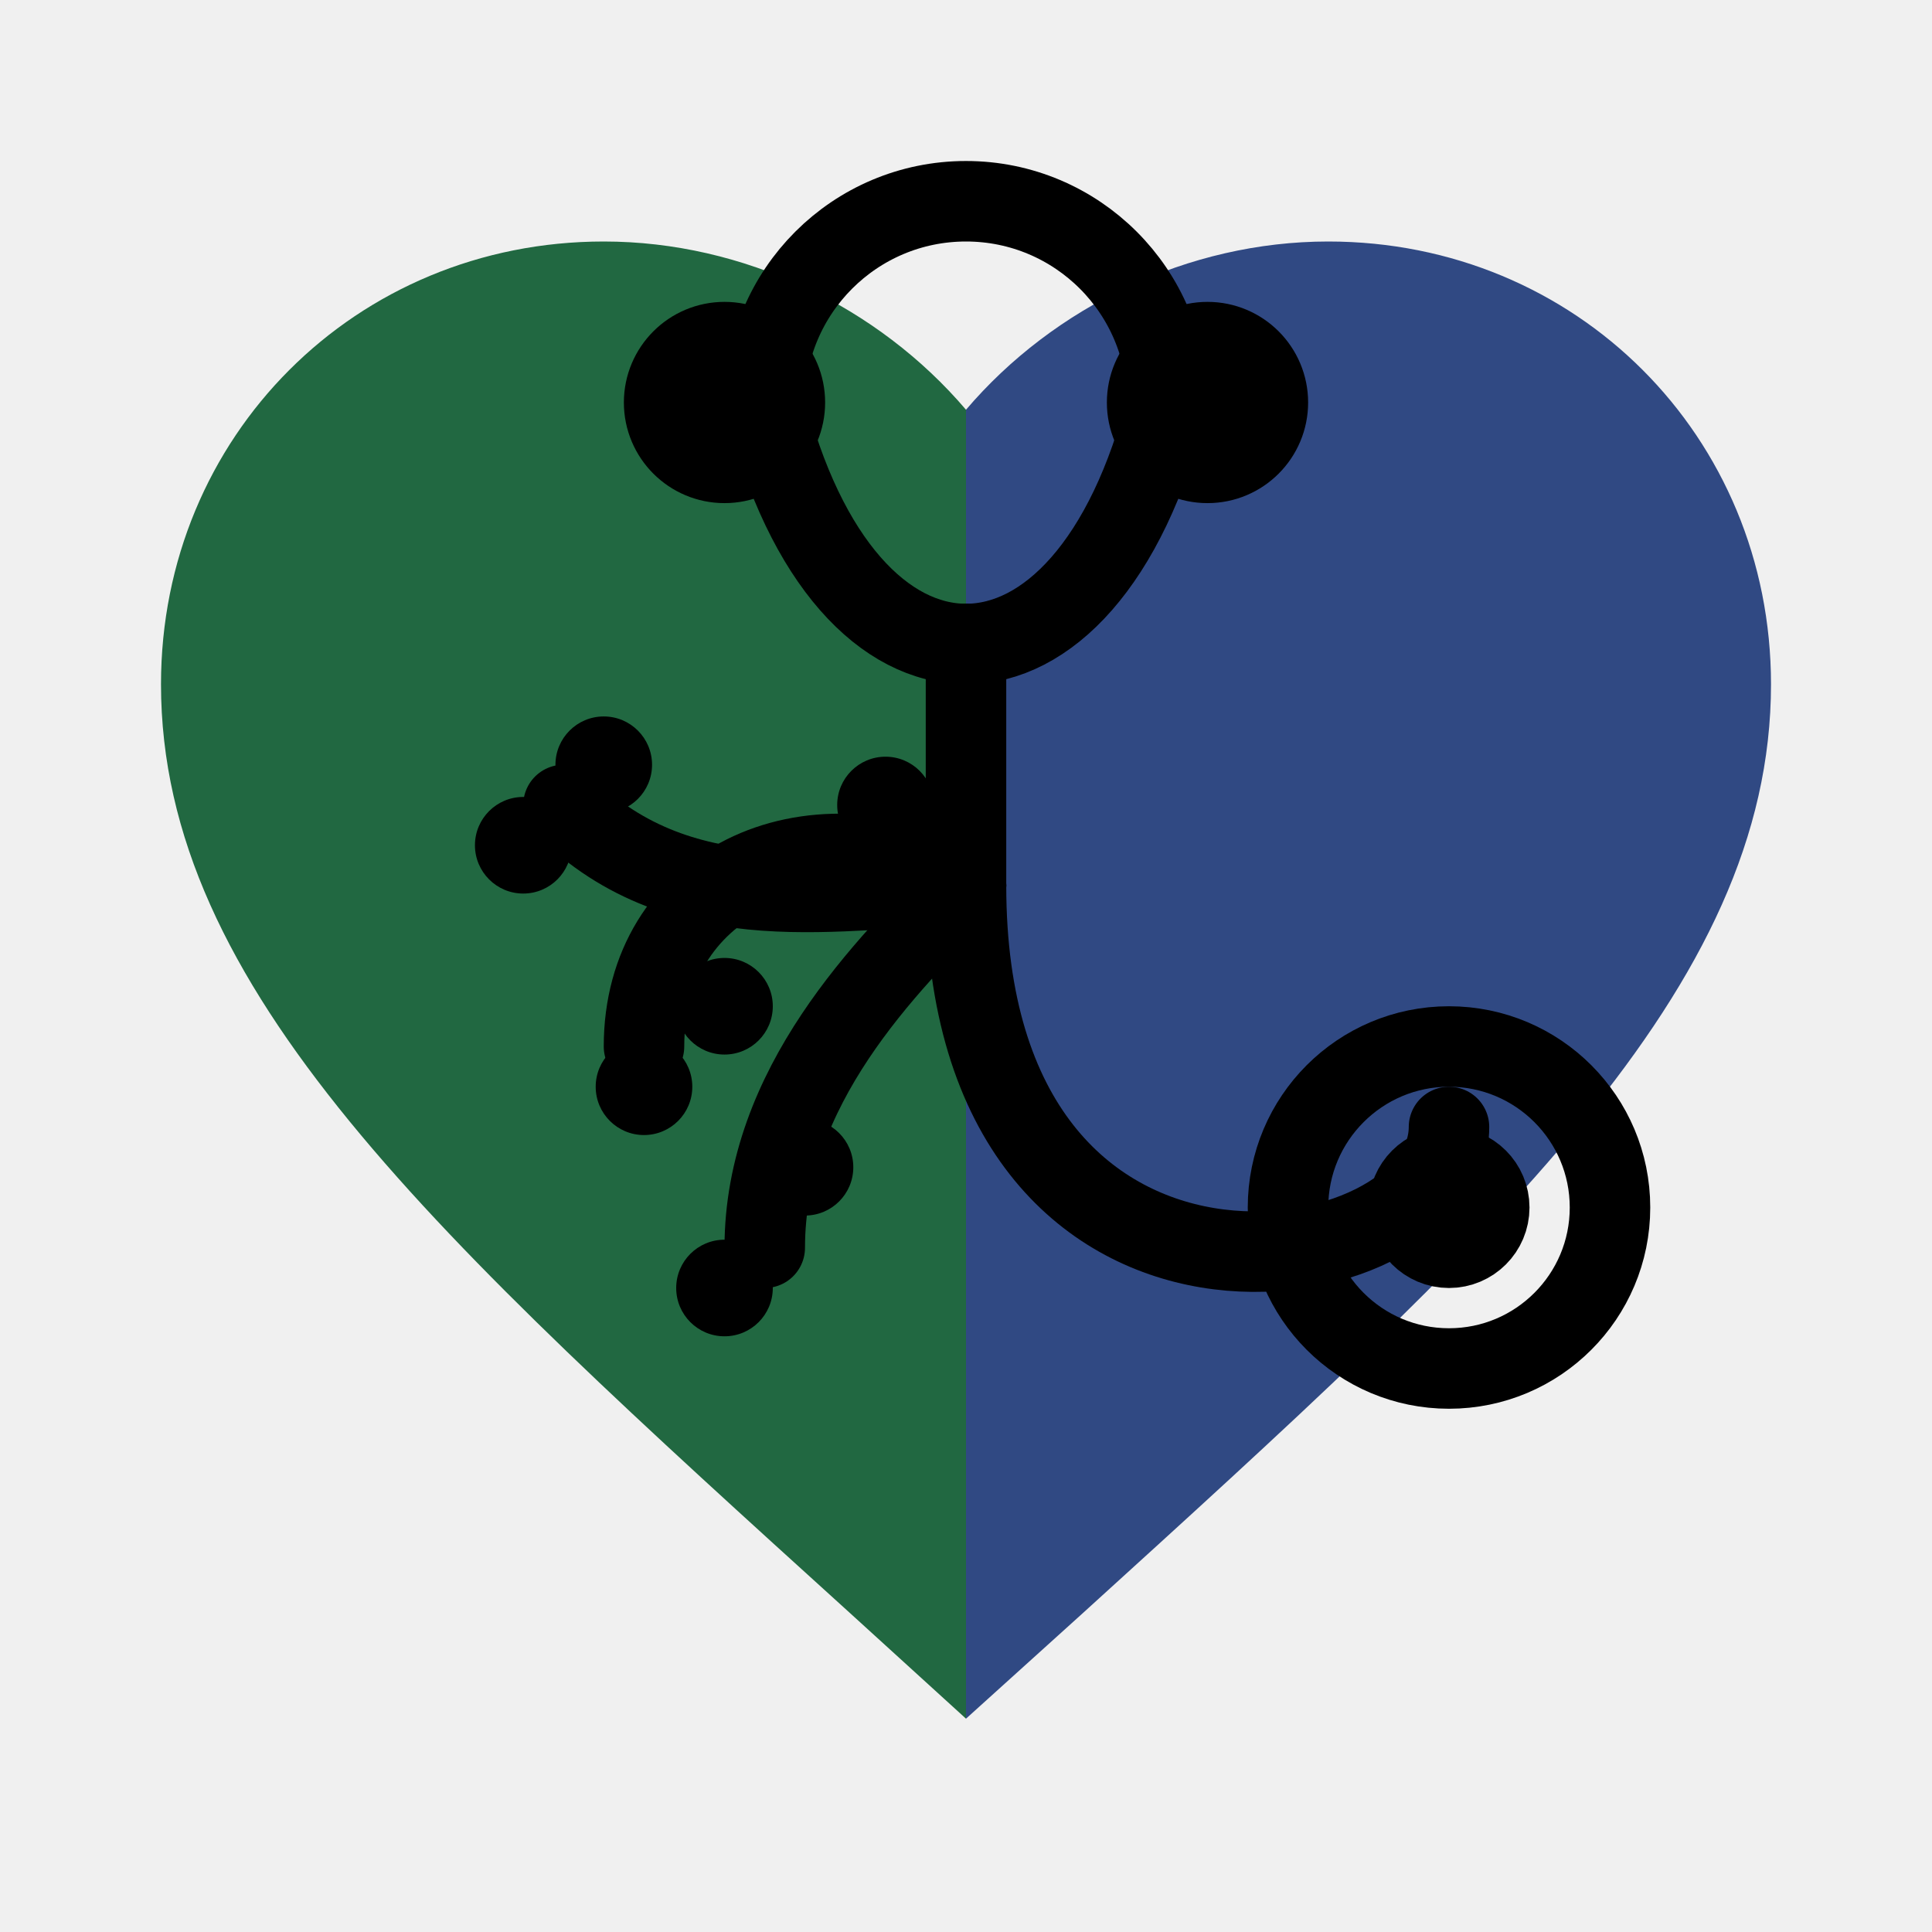
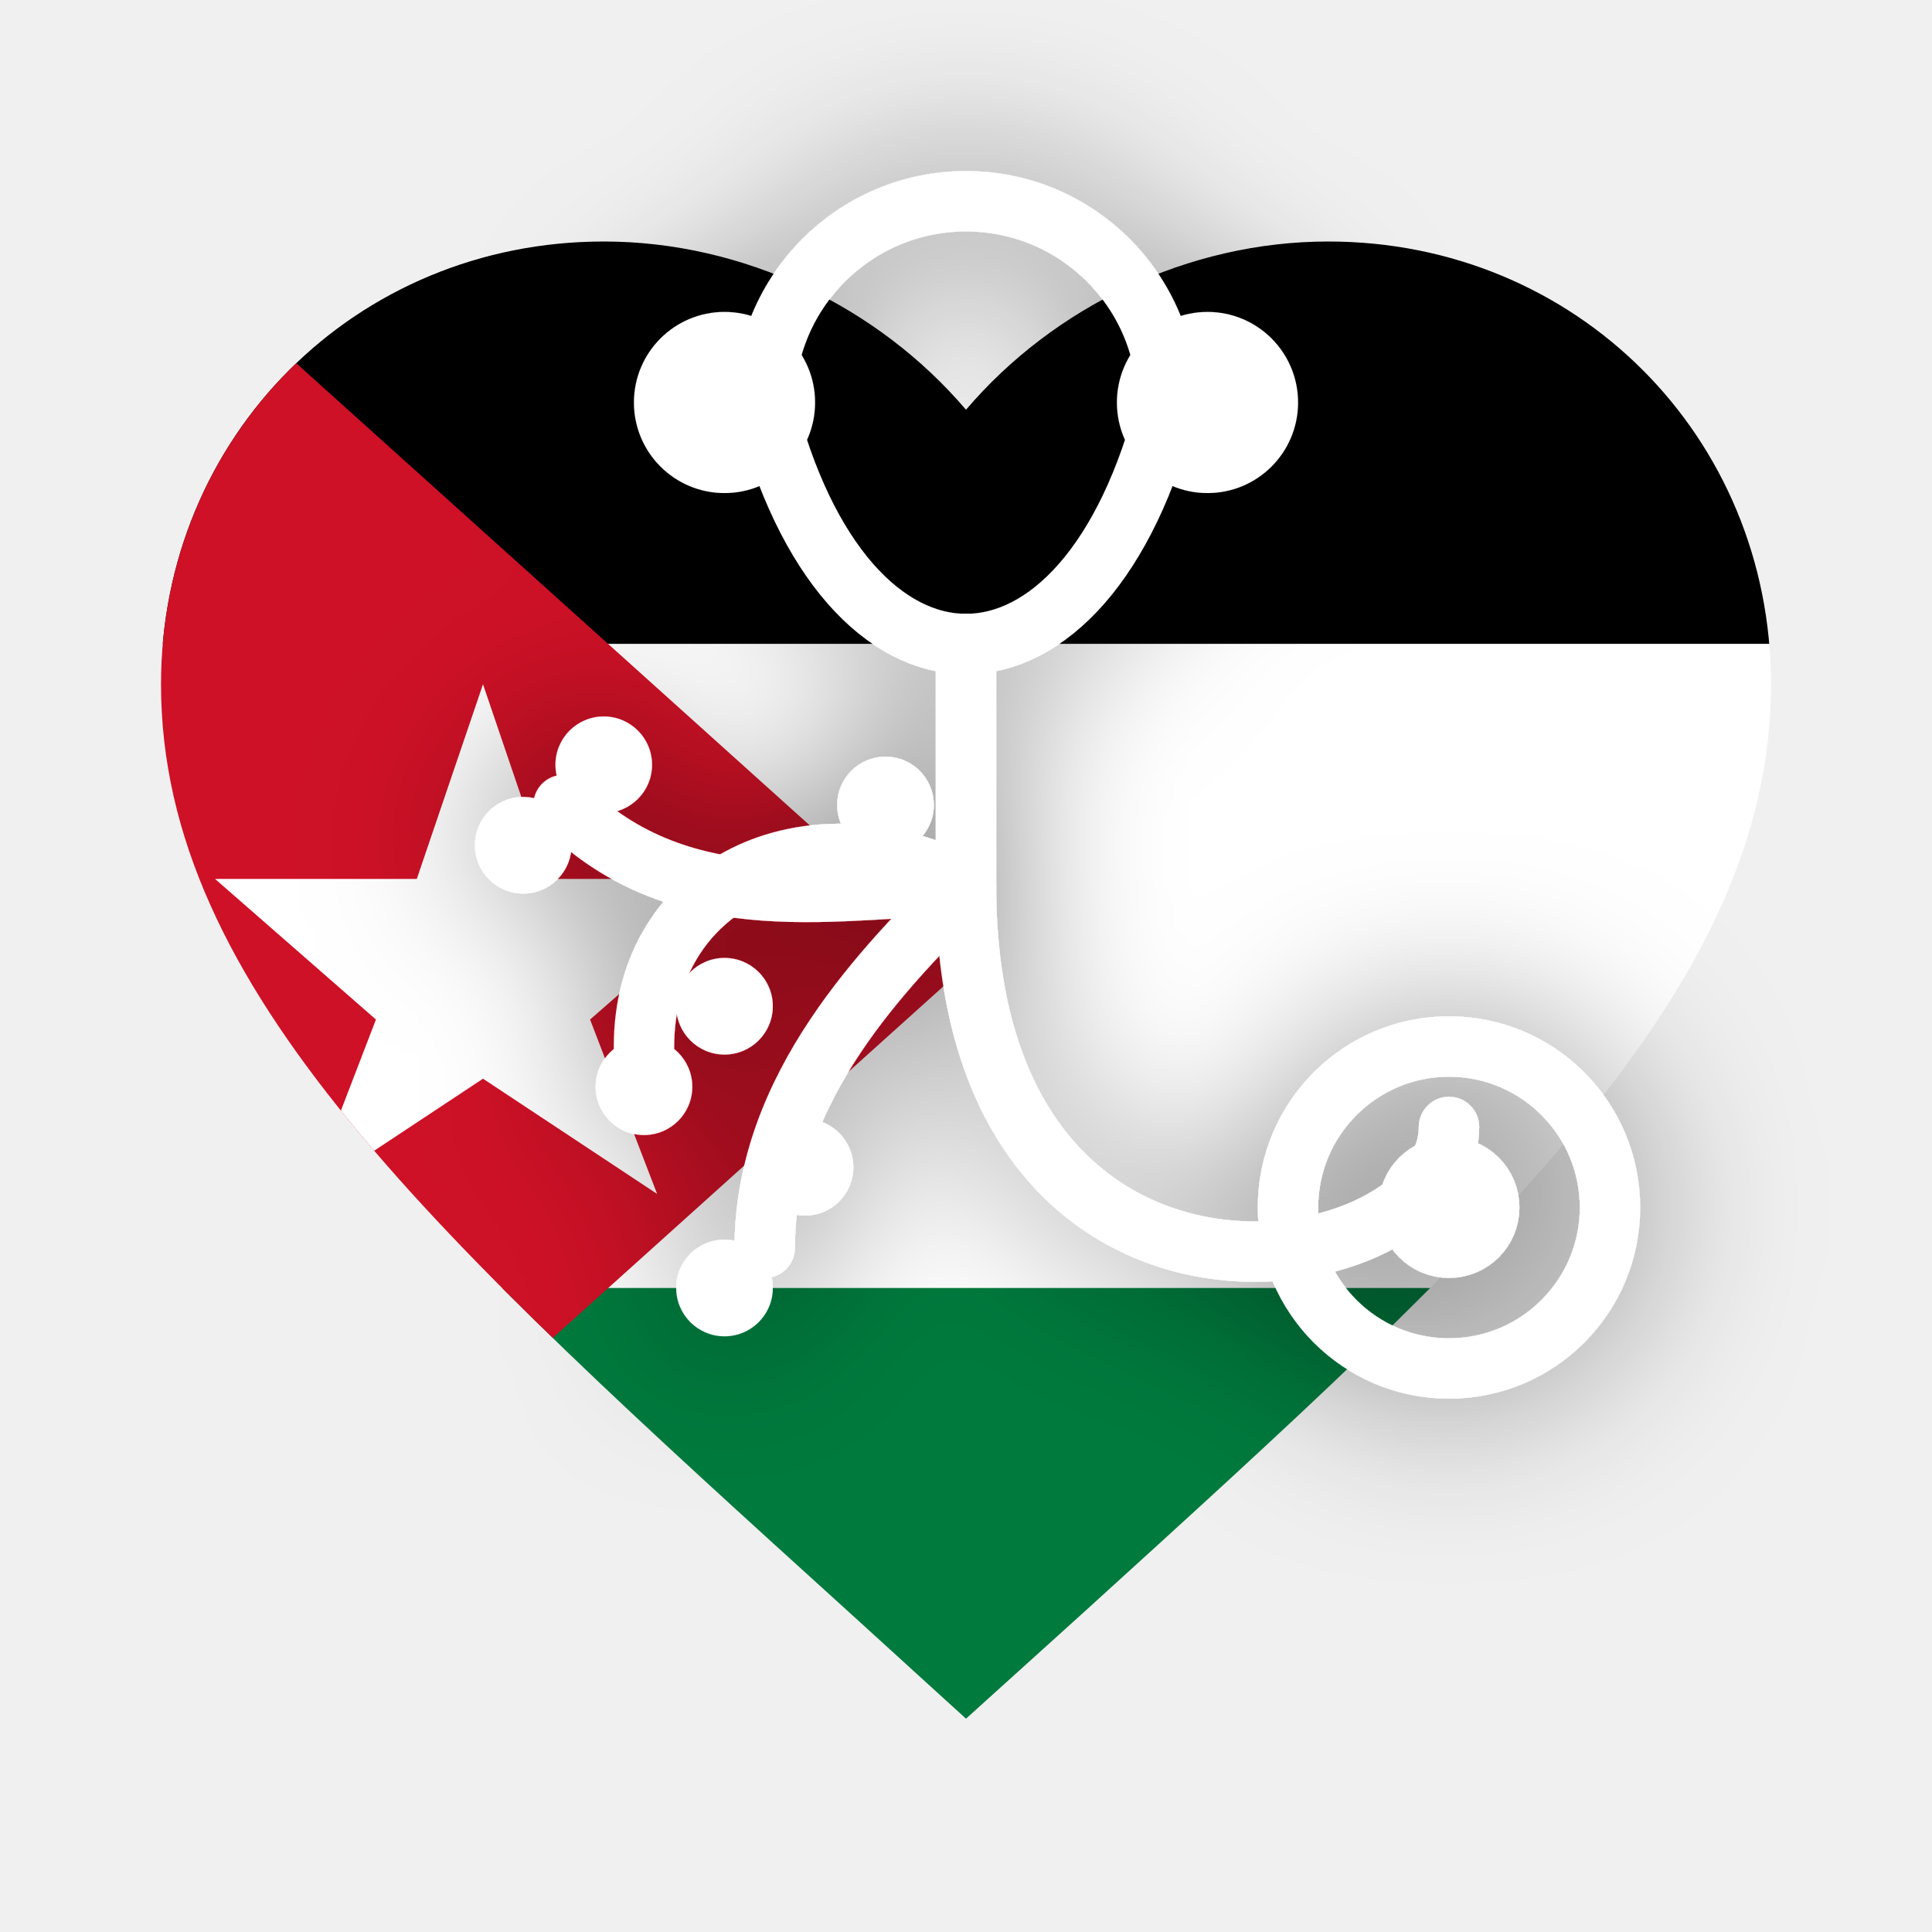
<svg xmlns="http://www.w3.org/2000/svg" width="512" height="512" viewBox="0 0 24 24">
  <defs>
    <clipPath id="heart-clip-path">
      <path d="M12 21.35l-1.45-1.32C5.4 15.36 2 12.28 2 8.5 2 5.42 4.42 3 7.5 3c1.74 0 3.41.81 4.5 2.09C13.09 3.81 14.76 3 16.5 3 19.58 3 22 5.42 22 8.5c0 3.78-3.4 6.86-8.55 11.54L12 21.35z" />
    </clipPath>
+     <path id="star7" d="M0 -10 L2.35 -3.09 L9.51 -3.09 L3.8 1.9 L6.18 8.09 L0 4 L-6.18 8.09 L-3.8 1.9 L-9.51 -3.09 L-2.35 -3.09 Z" />
  </defs>
  <g clip-path="url(#heart-clip-path)">
-     <rect x="0" y="0" width="12" height="24" fill="#216841" />
-     <rect x="12" y="0" width="12" height="24" fill="#304983" />
+     <rect x="0" y="0" width="24" height="8" fill="#000000" />
+     <rect x="0" y="8" width="24" height="8" fill="#FFFFFF" />
+     <rect x="0" y="16" width="24" height="8" fill="#007A3D" />
+     <path d="M2 3 L12 12 L2 21 Z" fill="#CE1126" />
+     <use href="#star7" fill="#FFFFFF" transform="translate(6 12) scale(0.35)" />
  </g>
-   <g stroke="#000" stroke-width="1" stroke-linecap="round" stroke-linejoin="round">
-     <path fill="none" d="M9.5 5 A 2.5 2.5 0 0 1 14.5 5" />
-     <circle cx="9" cy="5" r="0.75" fill="#000" />
-     <circle cx="15" cy="5" r="0.75" fill="#000" />
-     <path fill="none" d="M9.5 5 C 10 7, 11 8, 12 8" />
-     <path fill="none" d="M14.5 5 C 14 7, 13 8, 12 8" />
-     <path fill="none" d="M12 8 V 11" />
-     <path fill="none" d="M12 11 C 10 10, 8 11, 8 13" />
-     <path fill="none" d="M12 11 C 11 12, 9.5 13.5, 9.5 15.5" />
-     <path fill="none" d="M12 11 C 10.5 11, 8.5 11.5, 7 10" />
-     <path fill="none" d="M12 11 C 12 17, 18 16, 18 14" />
-     <circle fill="#000" cx="18" cy="15" r="0.5" />
-     <circle fill="none" cx="18" cy="15" r="2" />
-     <g fill="#000" stroke="none">
+   <g stroke="#FFFFFF" stroke-width="0.75" stroke-linecap="round" stroke-linejoin="round" fill="none" style="filter: drop-shadow(0px 0px 1px rgba(0,0,0,0.5));">
+     <path d="M9.5 5 A 2.5 2.5 0 0 1 14.5 5" />
+     <circle cx="9" cy="5" r="0.75" fill="#FFFFFF" />
+     <circle cx="15" cy="5" r="0.75" fill="#FFFFFF" />
+     <path d="M9.5 5 C 10 7, 11 8, 12 8" />
+     <path d="M14.5 5 C 14 7, 13 8, 12 8" />
+     <path d="M12 8 V 11" />
+     <path d="M12 11 C 10 10, 8 11, 8 13" />
+     <path d="M12 11 C 11 12, 9.5 13.5, 9.5 15.5" />
+     <path d="M12 11 C 10.5 11, 8.5 11.5, 7 10" />
+     <path d="M12 11 C 12 17, 18 16, 18 14" />
+     <circle fill="#FFFFFF" stroke="#FFFFFF" cx="18" cy="15" r="0.5" />
+     <circle cx="18" cy="15" r="2" />
+     <g fill="#FFFFFF" stroke="none">
      <circle cx="7.5" cy="9.5" r="0.6" />
      <circle cx="6.5" cy="10.5" r="0.6" />
      <circle cx="8" cy="13.5" r="0.6" />
      <circle cx="9" cy="16" r="0.6" />
      <circle cx="9" cy="12.5" r="0.6" />
      <circle cx="10" cy="14.5" r="0.6" />
      <circle cx="11" cy="10" r="0.6" />
    </g>
  </g>
</svg>
